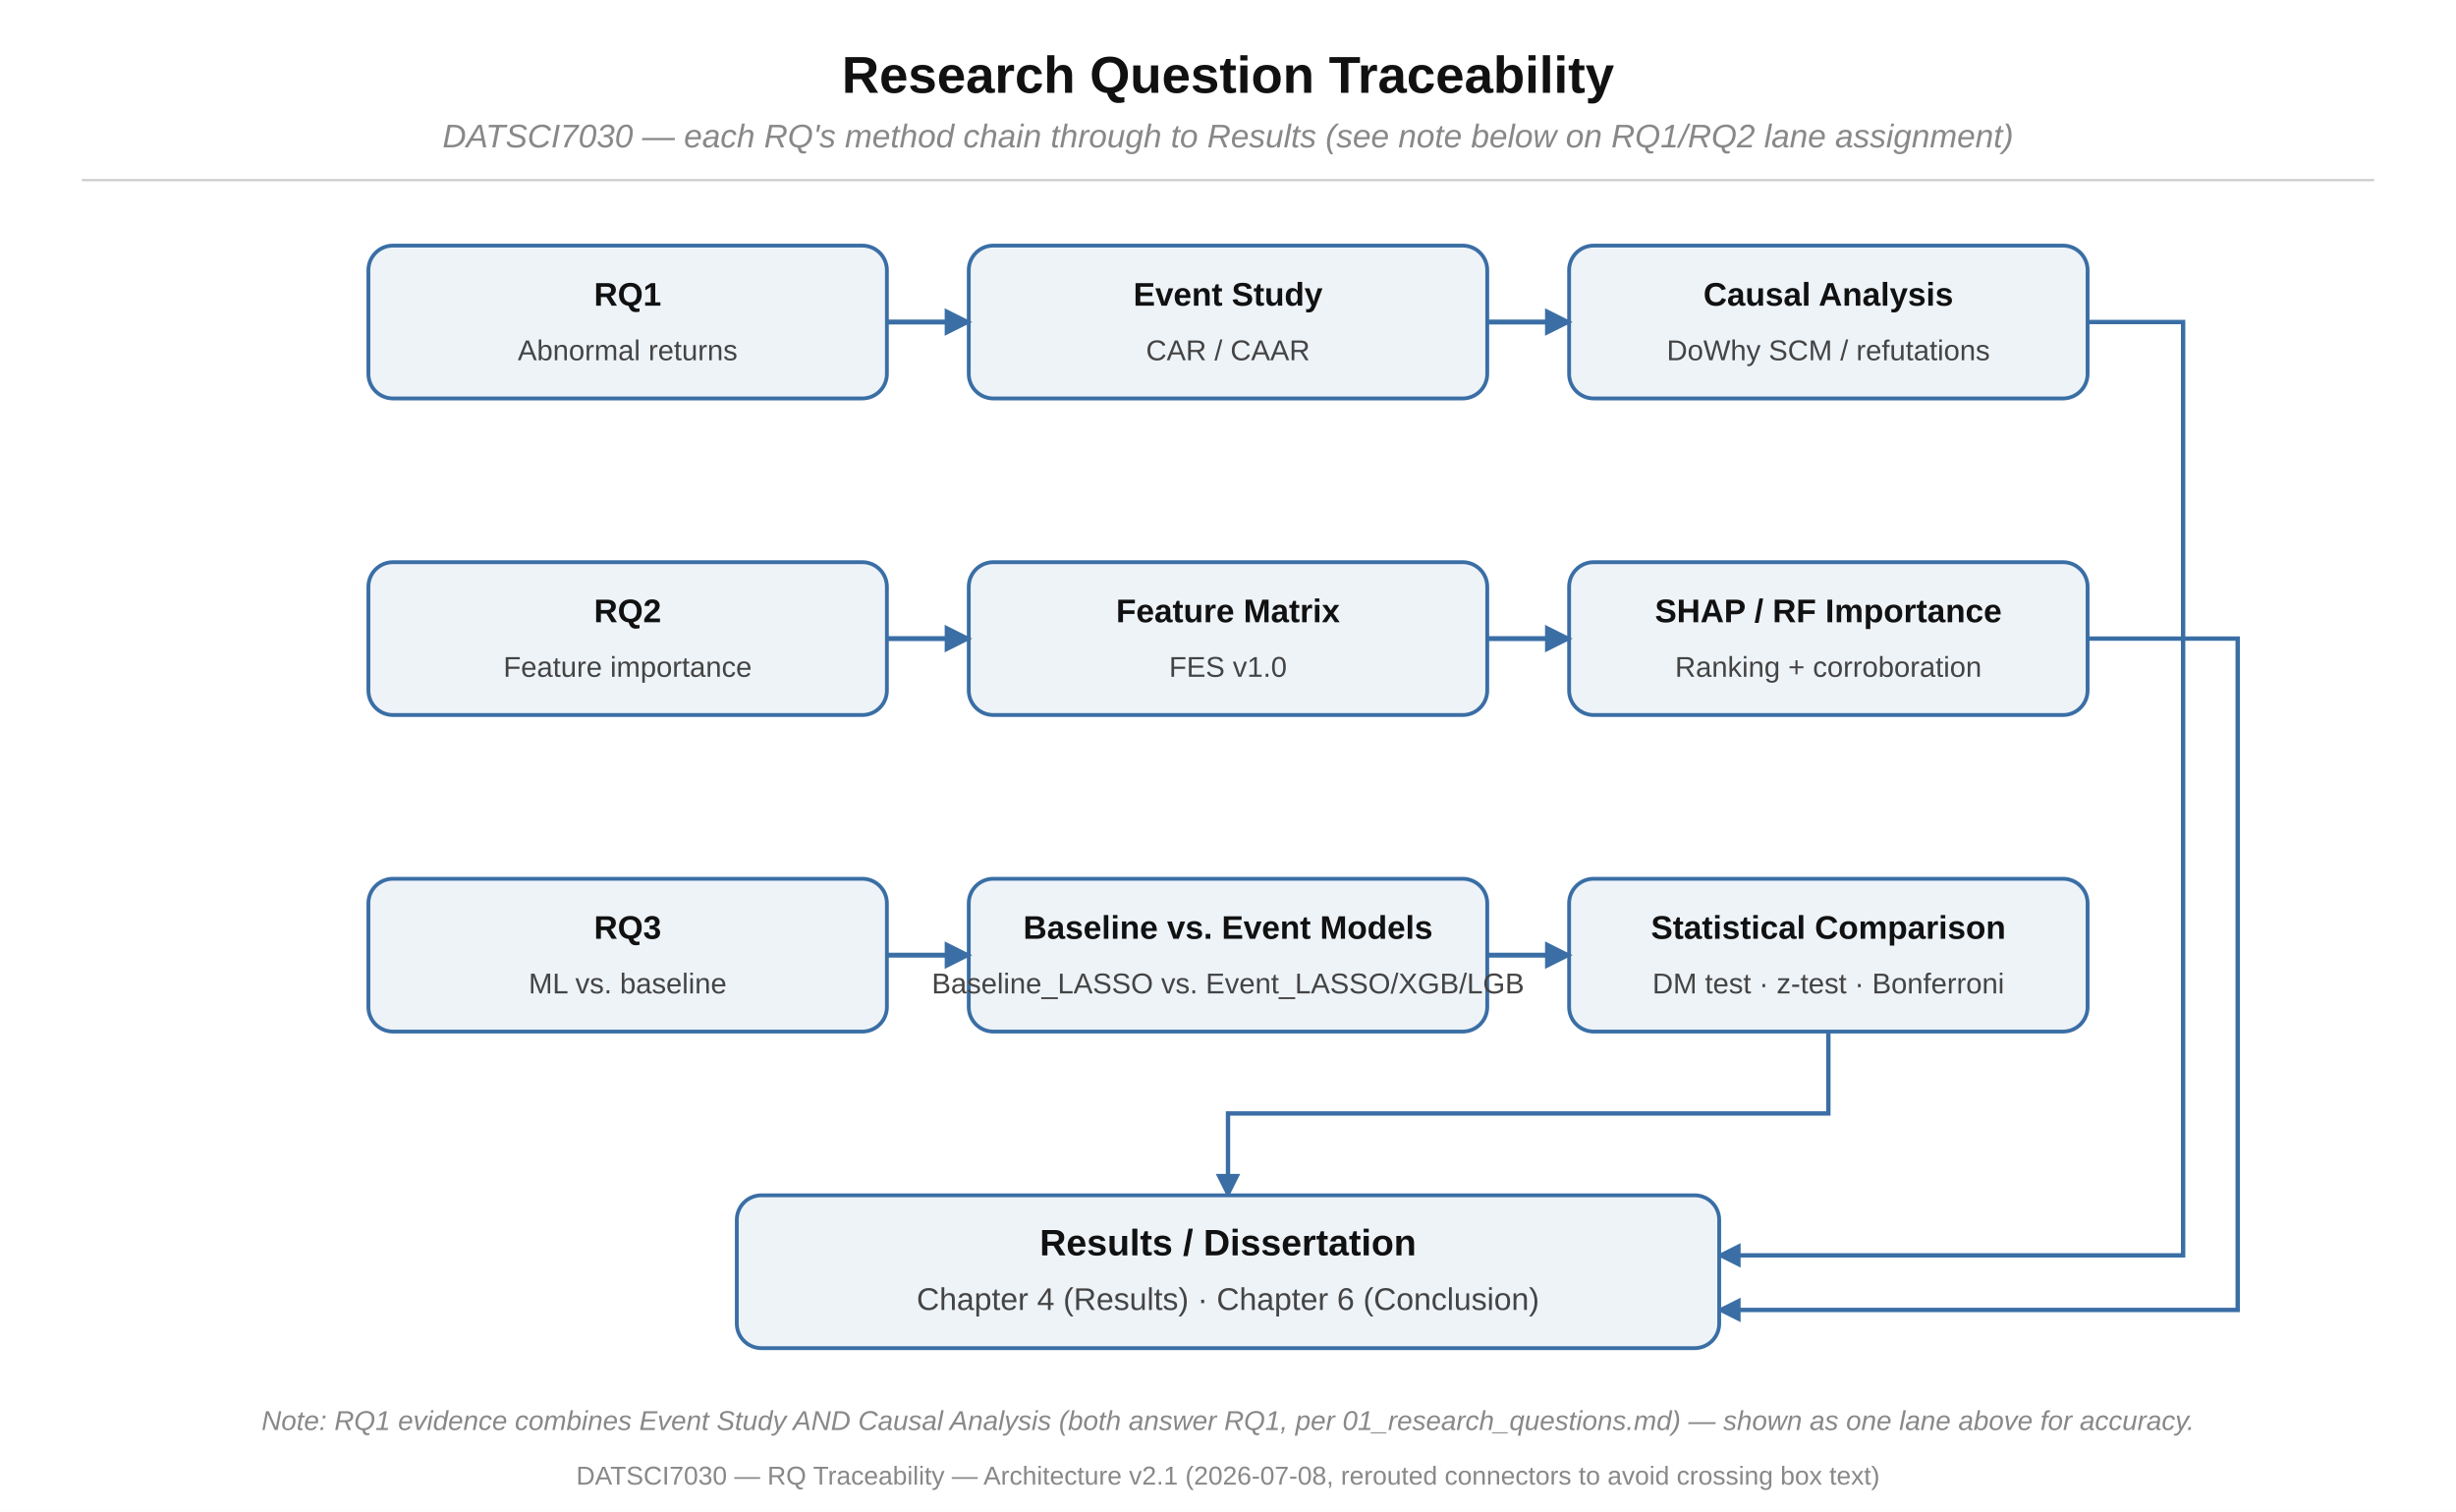
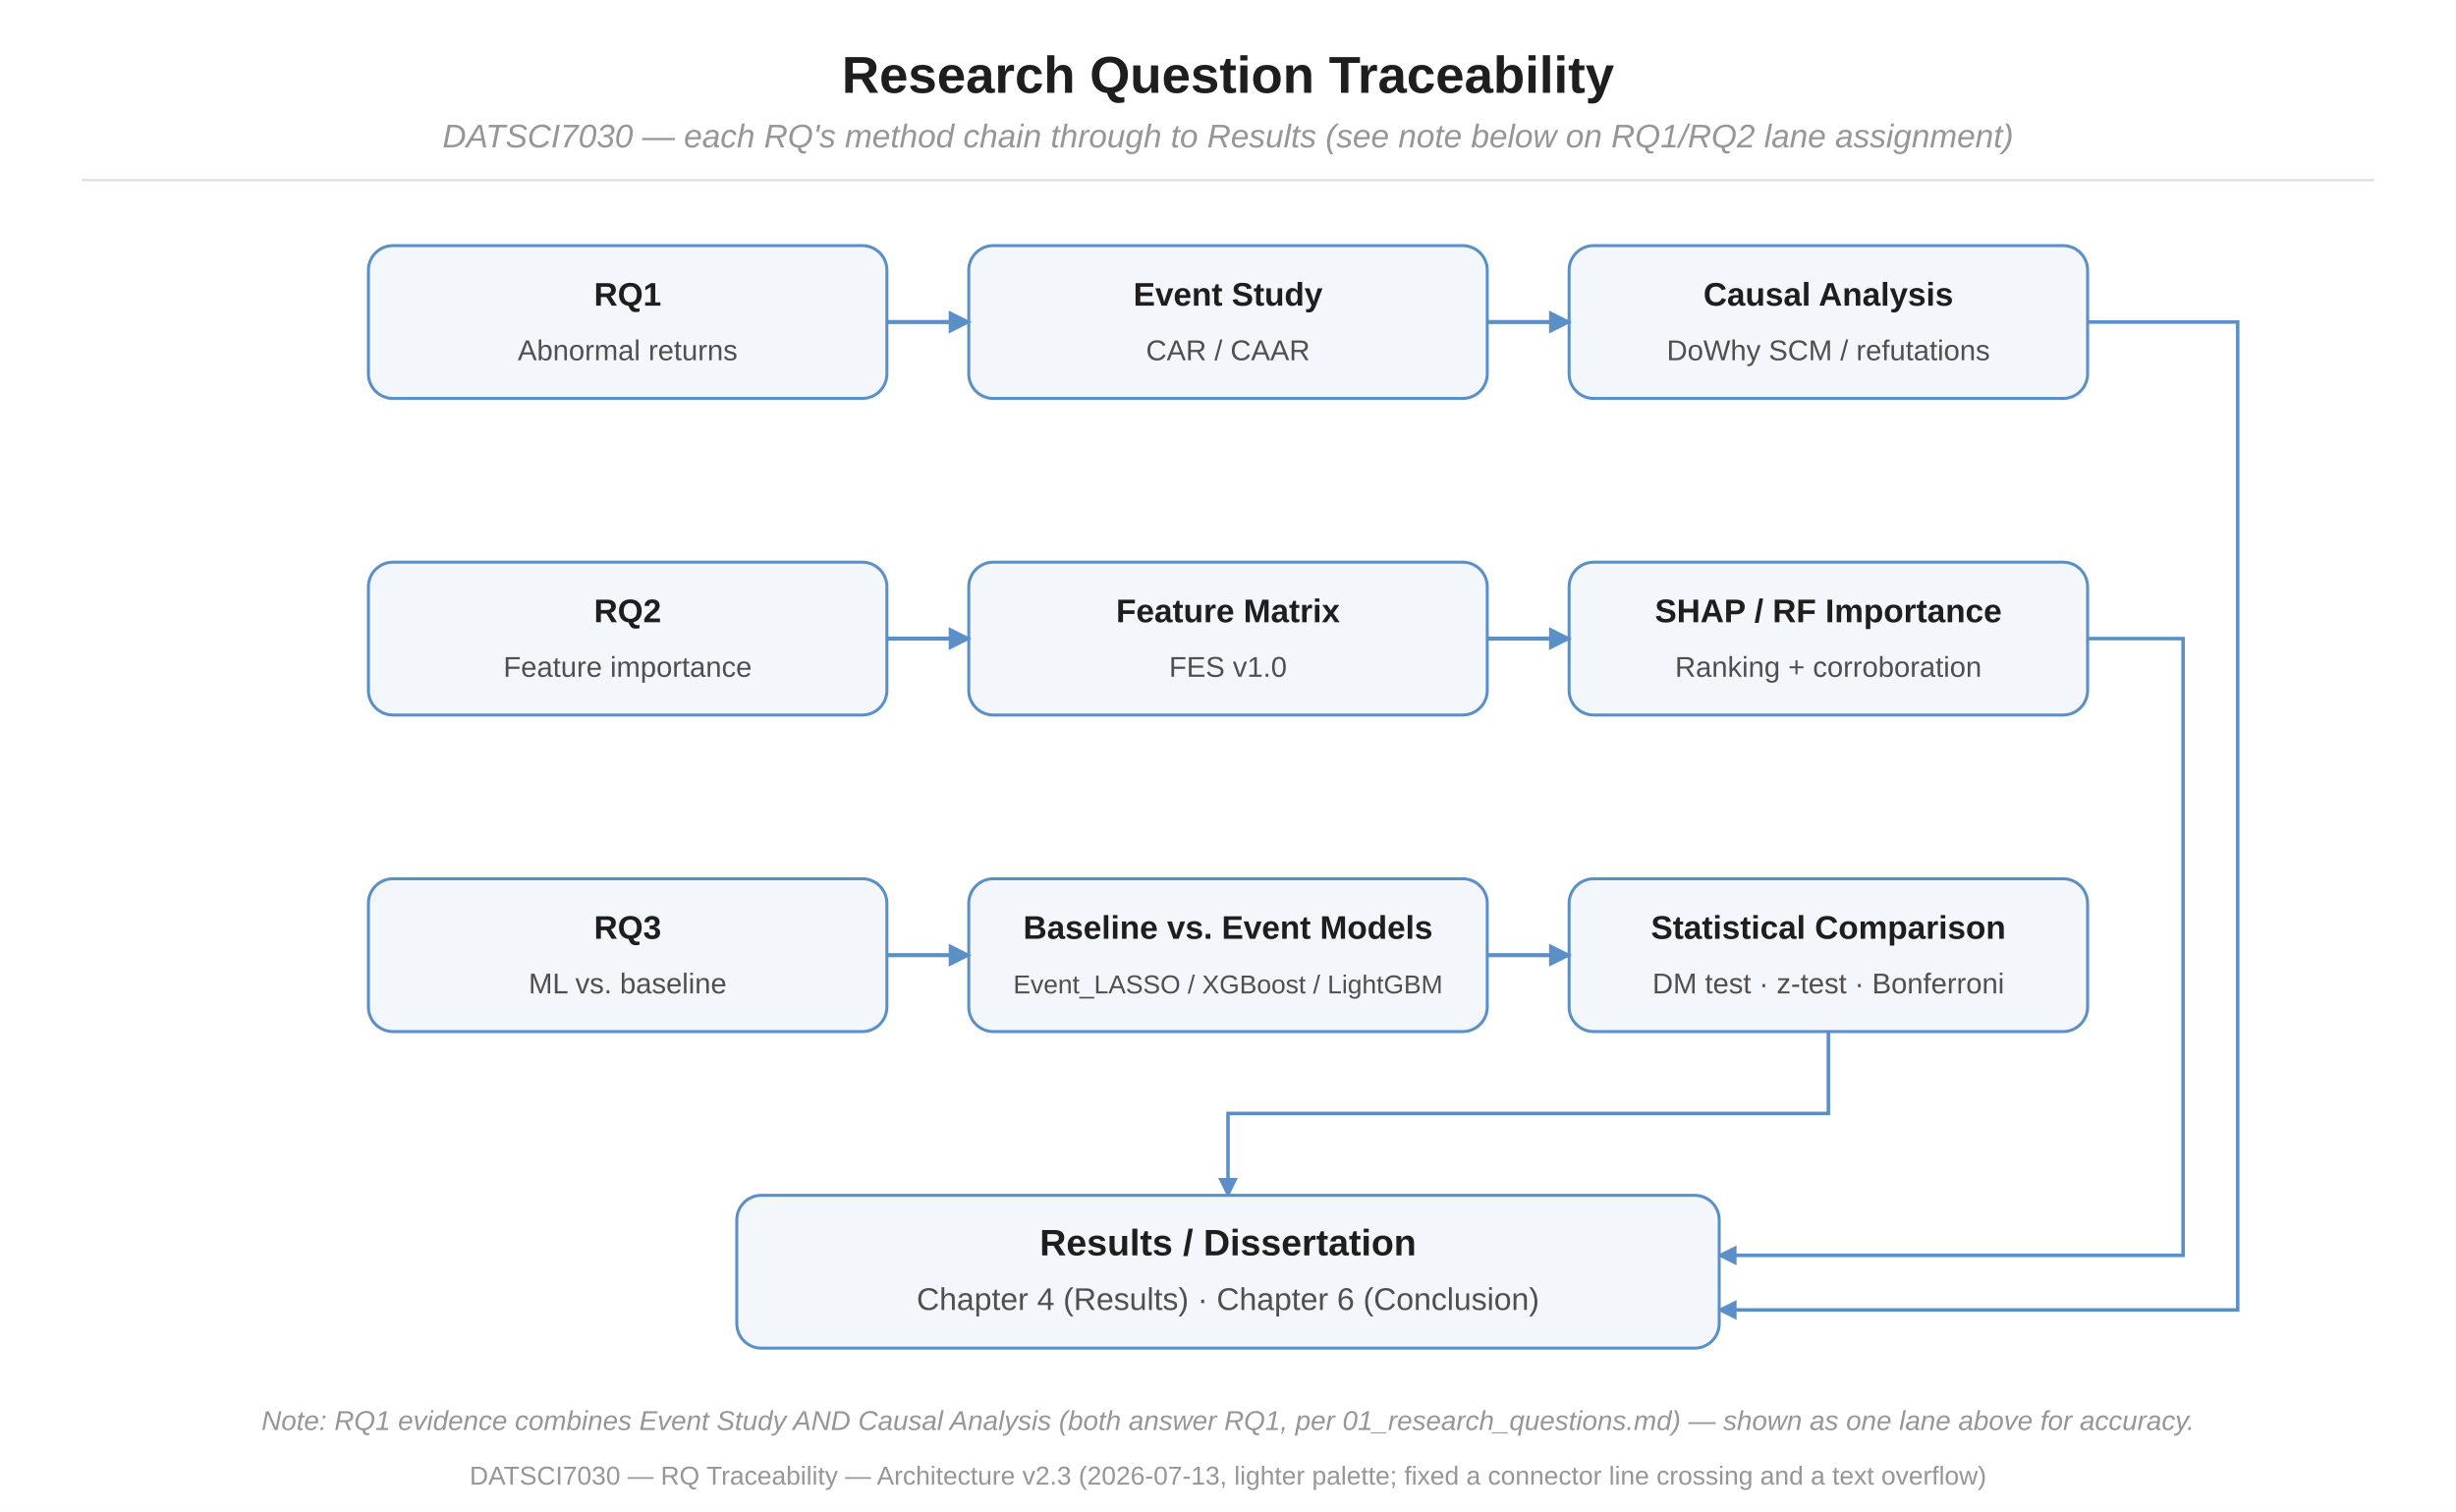
<svg xmlns="http://www.w3.org/2000/svg" width="900" height="554" viewBox="0 0 900 554" font-family="Arial, Helvetica, sans-serif">
  <defs>
    <marker id="arrow" viewBox="0 0 10 10" refX="8" refY="5" markerWidth="7" markerHeight="7" orient="auto-start-reverse">
-       <path d="M1 1L9 5L1 9Z" fill="#3A6EA5" />
+       <path d="M1 1L9 5L1 9Z" fill="#5B8FC7" />
    </marker>
  </defs>
  <rect width="900" height="554" fill="#FFFFFF" />
-   <text x="450.0" y="34" text-anchor="middle" font-size="19" font-weight="700" fill="#111111" font-family="Arial, Helvetica, sans-serif">Research Question Traceability</text>
-   <text x="450.0" y="54" text-anchor="middle" font-size="12" fill="#888888" font-style="italic" font-family="Arial, Helvetica, sans-serif">DATSCI7030 — each RQ's method chain through to Results (see note below on RQ1/RQ2 lane assignment)</text>
-   <line x1="30" y1="66" x2="870" y2="66" stroke="#CCCCCC" stroke-width="0.8" />
-   <rect x="135.0" y="90" width="190" height="56" rx="9" fill="#EEF3F8" stroke="#3A6EA5" stroke-width="1.4" />
-   <text x="230.0" y="112.0" text-anchor="middle" font-size="12" font-weight="700" fill="#111111">RQ1</text>
-   <text x="230.0" y="132.0" text-anchor="middle" font-size="10.5" fill="#444444">Abnormal returns</text>
-   <rect x="355.0" y="90" width="190" height="56" rx="9" fill="#EEF3F8" stroke="#3A6EA5" stroke-width="1.4" />
-   <text x="450.0" y="112.0" text-anchor="middle" font-size="12" font-weight="700" fill="#111111">Event Study</text>
-   <text x="450.0" y="132.0" text-anchor="middle" font-size="10.5" fill="#444444">CAR / CAAR</text>
-   <line x1="325.0" y1="118.0" x2="355.0" y2="118.0" stroke="#3A6EA5" stroke-width="1.8" marker-end="url(#arrow)" />
-   <rect x="575.0" y="90" width="190" height="56" rx="9" fill="#EEF3F8" stroke="#3A6EA5" stroke-width="1.4" />
-   <text x="670.0" y="112.0" text-anchor="middle" font-size="12" font-weight="700" fill="#111111">Causal Analysis</text>
-   <text x="670.0" y="132.0" text-anchor="middle" font-size="10.5" fill="#444444">DoWhy SCM / refutations</text>
-   <line x1="545.0" y1="118.0" x2="575.0" y2="118.0" stroke="#3A6EA5" stroke-width="1.8" marker-end="url(#arrow)" />
-   <rect x="135.0" y="206" width="190" height="56" rx="9" fill="#EEF3F8" stroke="#3A6EA5" stroke-width="1.4" />
-   <text x="230.0" y="228.0" text-anchor="middle" font-size="12" font-weight="700" fill="#111111">RQ2</text>
-   <text x="230.0" y="248.0" text-anchor="middle" font-size="10.5" fill="#444444">Feature importance</text>
-   <rect x="355.0" y="206" width="190" height="56" rx="9" fill="#EEF3F8" stroke="#3A6EA5" stroke-width="1.4" />
-   <text x="450.0" y="228.0" text-anchor="middle" font-size="12" font-weight="700" fill="#111111">Feature Matrix</text>
-   <text x="450.0" y="248.0" text-anchor="middle" font-size="10.5" fill="#444444">FES v1.0</text>
-   <line x1="325.0" y1="234.0" x2="355.0" y2="234.0" stroke="#3A6EA5" stroke-width="1.8" marker-end="url(#arrow)" />
-   <rect x="575.0" y="206" width="190" height="56" rx="9" fill="#EEF3F8" stroke="#3A6EA5" stroke-width="1.4" />
-   <text x="670.0" y="228.0" text-anchor="middle" font-size="12" font-weight="700" fill="#111111">SHAP / RF Importance</text>
-   <text x="670.0" y="248.0" text-anchor="middle" font-size="10.5" fill="#444444">Ranking + corroboration</text>
-   <line x1="545.0" y1="234.0" x2="575.0" y2="234.0" stroke="#3A6EA5" stroke-width="1.8" marker-end="url(#arrow)" />
-   <rect x="135.0" y="322" width="190" height="56" rx="9" fill="#EEF3F8" stroke="#3A6EA5" stroke-width="1.4" />
-   <text x="230.0" y="344.0" text-anchor="middle" font-size="12" font-weight="700" fill="#111111">RQ3</text>
-   <text x="230.0" y="364.0" text-anchor="middle" font-size="10.5" fill="#444444">ML vs. baseline</text>
-   <rect x="355.0" y="322" width="190" height="56" rx="9" fill="#EEF3F8" stroke="#3A6EA5" stroke-width="1.4" />
-   <text x="450.0" y="344.0" text-anchor="middle" font-size="12" font-weight="700" fill="#111111">Baseline vs. Event Models</text>
-   <text x="450.0" y="364.0" text-anchor="middle" font-size="10.5" fill="#444444">Baseline_LASSO vs. Event_LASSO/XGB/LGB</text>
-   <line x1="325.0" y1="350.0" x2="355.0" y2="350.0" stroke="#3A6EA5" stroke-width="1.8" marker-end="url(#arrow)" />
-   <rect x="575.0" y="322" width="190" height="56" rx="9" fill="#EEF3F8" stroke="#3A6EA5" stroke-width="1.4" />
-   <text x="670.0" y="344.0" text-anchor="middle" font-size="12" font-weight="700" fill="#111111">Statistical Comparison</text>
-   <text x="670.0" y="364.0" text-anchor="middle" font-size="10.5" fill="#444444">DM test · z-test · Bonferroni</text>
-   <line x1="545.0" y1="350.0" x2="575.0" y2="350.0" stroke="#3A6EA5" stroke-width="1.8" marker-end="url(#arrow)" />
-   <polyline points="765.0,118 800.0,118 800.0,460.0 630.0,460.0" fill="none" stroke="#3A6EA5" stroke-width="1.6" marker-end="url(#arrow)" />
-   <polyline points="765.0,234 820.0,234 820.0,480.0 630.0,480.0" fill="none" stroke="#3A6EA5" stroke-width="1.6" marker-end="url(#arrow)" />
-   <polyline points="670.0,378 670.0,408.0 450.0,408.0 450.0,438" fill="none" stroke="#3A6EA5" stroke-width="1.6" marker-end="url(#arrow)" />
-   <rect x="270.0" y="438" width="360" height="56" rx="9" fill="#EEF3F8" stroke="#3A6EA5" stroke-width="1.4" />
-   <text x="450.0" y="460.0" text-anchor="middle" font-size="13.5" font-weight="700" fill="#111111">Results / Dissertation</text>
-   <text x="450.0" y="480.0" text-anchor="middle" font-size="11.5" fill="#444444">Chapter 4 (Results) · Chapter 6 (Conclusion)</text>
-   <text x="450.0" y="524" text-anchor="middle" font-size="10" fill="#888888" font-style="italic">Note: RQ1 evidence combines Event Study AND Causal Analysis (both answer RQ1, per 01_research_questions.md) — shown as one lane above for accuracy.</text>
-   <text x="450.0" y="544" text-anchor="middle" font-size="9.5" fill="#888888" font-family="Arial, Helvetica, sans-serif">DATSCI7030 — RQ Traceability — Architecture v2.1 (2026-07-08, rerouted connectors to avoid crossing box text)</text>
+   <text x="450.0" y="34" text-anchor="middle" font-size="19" font-weight="700" fill="#1E1E1E" font-family="Arial, Helvetica, sans-serif">Research Question Traceability</text>
+   <text x="450.0" y="54" text-anchor="middle" font-size="12" fill="#969696" font-style="italic" font-family="Arial, Helvetica, sans-serif">DATSCI7030 — each RQ's method chain through to Results (see note below on RQ1/RQ2 lane assignment)</text>
+   <line x1="30" y1="66" x2="870" y2="66" stroke="#DCDCDC" stroke-width="0.8" />
+   <rect x="135.0" y="90" width="190" height="56" rx="9" fill="#F3F7FC" stroke="#5B8FC7" stroke-width="1.1" />
+   <text x="230.0" y="112.0" text-anchor="middle" font-size="12" font-weight="700" fill="#1E1E1E">RQ1</text>
+   <text x="230.0" y="132.0" text-anchor="middle" font-size="10.5" fill="#4F4F4F">Abnormal returns</text>
+   <rect x="355.0" y="90" width="190" height="56" rx="9" fill="#F3F7FC" stroke="#5B8FC7" stroke-width="1.1" />
+   <text x="450.0" y="112.0" text-anchor="middle" font-size="12" font-weight="700" fill="#1E1E1E">Event Study</text>
+   <text x="450.0" y="132.0" text-anchor="middle" font-size="10.5" fill="#4F4F4F">CAR / CAAR</text>
+   <line x1="325.0" y1="118.0" x2="355.0" y2="118.0" stroke="#5B8FC7" stroke-width="1.5" marker-end="url(#arrow)" />
+   <rect x="575.0" y="90" width="190" height="56" rx="9" fill="#F3F7FC" stroke="#5B8FC7" stroke-width="1.1" />
+   <text x="670.0" y="112.0" text-anchor="middle" font-size="12" font-weight="700" fill="#1E1E1E">Causal Analysis</text>
+   <text x="670.0" y="132.0" text-anchor="middle" font-size="10.5" fill="#4F4F4F">DoWhy SCM / refutations</text>
+   <line x1="545.0" y1="118.0" x2="575.0" y2="118.0" stroke="#5B8FC7" stroke-width="1.5" marker-end="url(#arrow)" />
+   <rect x="135.0" y="206" width="190" height="56" rx="9" fill="#F3F7FC" stroke="#5B8FC7" stroke-width="1.1" />
+   <text x="230.0" y="228.0" text-anchor="middle" font-size="12" font-weight="700" fill="#1E1E1E">RQ2</text>
+   <text x="230.0" y="248.0" text-anchor="middle" font-size="10.5" fill="#4F4F4F">Feature importance</text>
+   <rect x="355.0" y="206" width="190" height="56" rx="9" fill="#F3F7FC" stroke="#5B8FC7" stroke-width="1.1" />
+   <text x="450.0" y="228.0" text-anchor="middle" font-size="12" font-weight="700" fill="#1E1E1E">Feature Matrix</text>
+   <text x="450.0" y="248.0" text-anchor="middle" font-size="10.5" fill="#4F4F4F">FES v1.0</text>
+   <line x1="325.0" y1="234.0" x2="355.0" y2="234.0" stroke="#5B8FC7" stroke-width="1.5" marker-end="url(#arrow)" />
+   <rect x="575.0" y="206" width="190" height="56" rx="9" fill="#F3F7FC" stroke="#5B8FC7" stroke-width="1.1" />
+   <text x="670.0" y="228.0" text-anchor="middle" font-size="12" font-weight="700" fill="#1E1E1E">SHAP / RF Importance</text>
+   <text x="670.0" y="248.0" text-anchor="middle" font-size="10.5" fill="#4F4F4F">Ranking + corroboration</text>
+   <line x1="545.0" y1="234.0" x2="575.0" y2="234.0" stroke="#5B8FC7" stroke-width="1.5" marker-end="url(#arrow)" />
+   <rect x="135.0" y="322" width="190" height="56" rx="9" fill="#F3F7FC" stroke="#5B8FC7" stroke-width="1.1" />
+   <text x="230.0" y="344.0" text-anchor="middle" font-size="12" font-weight="700" fill="#1E1E1E">RQ3</text>
+   <text x="230.0" y="364.0" text-anchor="middle" font-size="10.5" fill="#4F4F4F">ML vs. baseline</text>
+   <rect x="355.0" y="322" width="190" height="56" rx="9" fill="#F3F7FC" stroke="#5B8FC7" stroke-width="1.1" />
+   <text x="450.0" y="344.0" text-anchor="middle" font-size="12" font-weight="700" fill="#1E1E1E">Baseline vs. Event Models</text>
+   <text x="450.0" y="364.0" text-anchor="middle" font-size="9.5" fill="#4F4F4F">Event_LASSO / XGBoost / LightGBM</text>
+   <line x1="325.0" y1="350.0" x2="355.0" y2="350.0" stroke="#5B8FC7" stroke-width="1.5" marker-end="url(#arrow)" />
+   <rect x="575.0" y="322" width="190" height="56" rx="9" fill="#F3F7FC" stroke="#5B8FC7" stroke-width="1.1" />
+   <text x="670.0" y="344.0" text-anchor="middle" font-size="12" font-weight="700" fill="#1E1E1E">Statistical Comparison</text>
+   <text x="670.0" y="364.0" text-anchor="middle" font-size="10.5" fill="#4F4F4F">DM test · z-test · Bonferroni</text>
+   <line x1="545.0" y1="350.0" x2="575.0" y2="350.0" stroke="#5B8FC7" stroke-width="1.5" marker-end="url(#arrow)" />
+   <polyline points="765.0,118 820.0,118 820.0,480.0 630.0,480.0" fill="none" stroke="#5B8FC7" stroke-width="1.3" marker-end="url(#arrow)" />
+   <polyline points="765.0,234 800.0,234 800.0,460.0 630.0,460.0" fill="none" stroke="#5B8FC7" stroke-width="1.3" marker-end="url(#arrow)" />
+   <polyline points="670.0,378 670.0,408.0 450.0,408.0 450.0,438" fill="none" stroke="#5B8FC7" stroke-width="1.3" marker-end="url(#arrow)" />
+   <rect x="270.0" y="438" width="360" height="56" rx="9" fill="#F3F7FC" stroke="#5B8FC7" stroke-width="1.1" />
+   <text x="450.0" y="460.0" text-anchor="middle" font-size="13.5" font-weight="700" fill="#1E1E1E">Results / Dissertation</text>
+   <text x="450.0" y="480.0" text-anchor="middle" font-size="11.5" fill="#4F4F4F">Chapter 4 (Results) · Chapter 6 (Conclusion)</text>
+   <text x="450.0" y="524" text-anchor="middle" font-size="10" fill="#969696" font-style="italic">Note: RQ1 evidence combines Event Study AND Causal Analysis (both answer RQ1, per 01_research_questions.md) — shown as one lane above for accuracy.</text>
+   <text x="450.0" y="544" text-anchor="middle" font-size="9.5" fill="#969696" font-family="Arial, Helvetica, sans-serif">DATSCI7030 — RQ Traceability — Architecture v2.3 (2026-07-13, lighter palette; fixed a connector line crossing and a text overflow)</text>
</svg>
